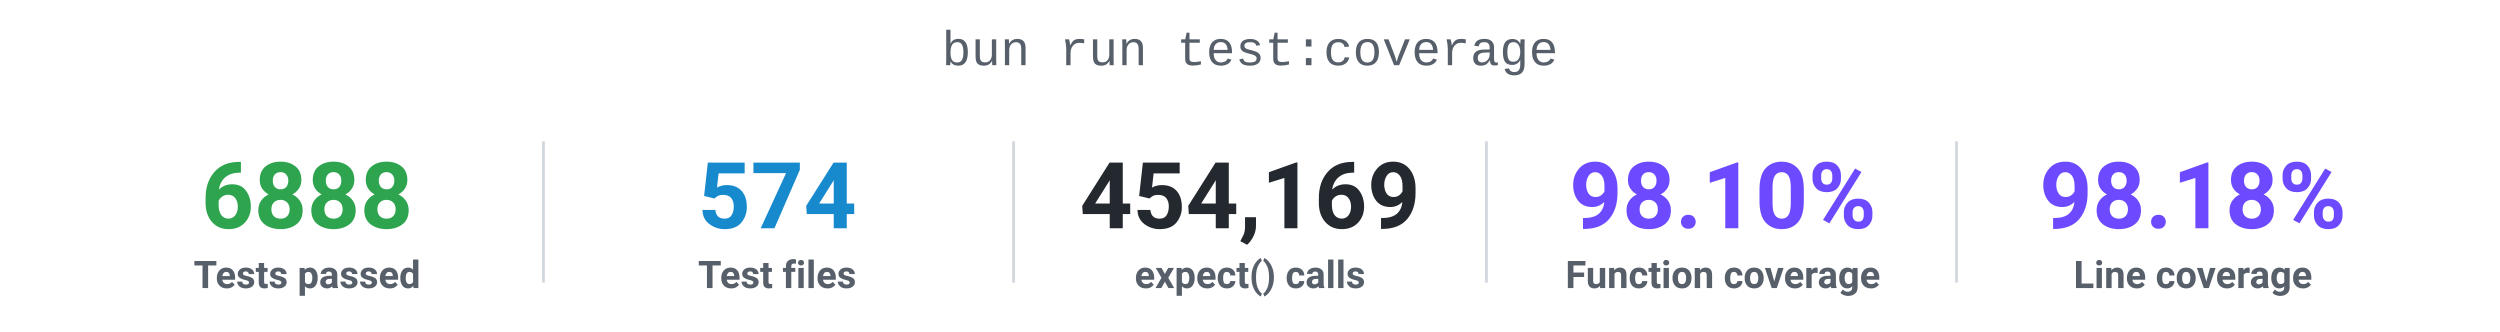
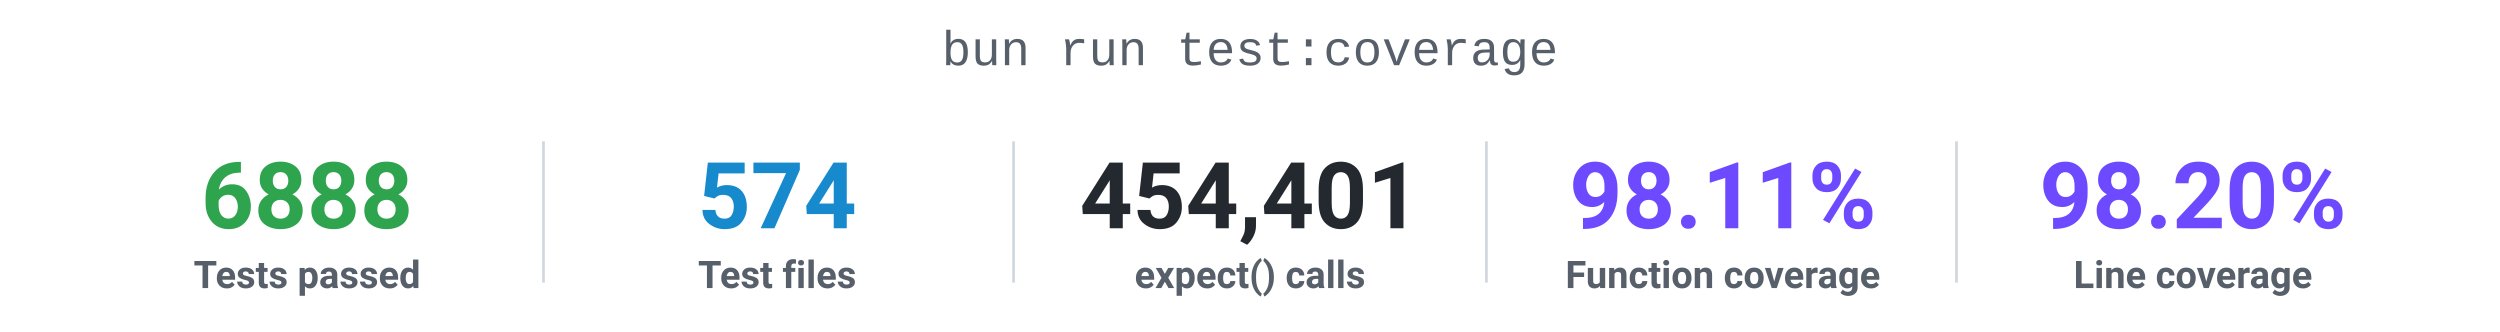
- <svg xmlns="http://www.w3.org/2000/svg" viewBox="0 0 920 122" width="920" height="122" role="img" aria-label="bun run test:coverage — 6888 tests passed, 574 test files, 454,169 expect() calls, 98.10% function coverage, 98.18% line coverage">
+ <svg xmlns="http://www.w3.org/2000/svg" viewBox="0 0 920 122" width="920" height="122" role="img" aria-label="bun run test:coverage — 6888 tests passed, 574 test files, 454,401 expect() calls, 98.11% function coverage, 98.20% line coverage">
  <style>
    .cmd { font-family: ui-monospace, SFMono-Regular, 'SF Mono', Menlo, Consolas, 'Liberation Mono', monospace; font-weight: 500; font-size: 18px; }
    .val { font-family: system-ui, -apple-system, BlinkMacSystemFont, 'Segoe UI', Roboto, sans-serif; font-weight: 700; font-size: 34px; }
    .lbl { font-family: system-ui, -apple-system, BlinkMacSystemFont, 'Segoe UI', Roboto, sans-serif; font-weight: 600; font-size: 14px; }
  </style>
  <text x="460" y="24" text-anchor="middle" class="cmd" fill="#57606a">bun run test:coverage</text>
  <line x1="200" y1="52" x2="200" y2="104" stroke="#d0d7de" stroke-width="1" />
  <line x1="373" y1="52" x2="373" y2="104" stroke="#d0d7de" stroke-width="1" />
  <line x1="547" y1="52" x2="547" y2="104" stroke="#d0d7de" stroke-width="1" />
  <line x1="720" y1="52" x2="720" y2="104" stroke="#d0d7de" stroke-width="1" />
  <text x="113" y="84" text-anchor="middle" class="val" fill="#2ea44f">6888</text>
  <text x="113" y="106" text-anchor="middle" class="lbl" fill="#57606a">Tests passed</text>
  <text x="286" y="84" text-anchor="middle" class="val" fill="#1789cd">574</text>
  <text x="286" y="106" text-anchor="middle" class="lbl" fill="#57606a">Test files</text>
-   <text x="460" y="84" text-anchor="middle" class="val" fill="#24292f">454,169</text>
+   <text x="460" y="84" text-anchor="middle" class="val" fill="#24292f">454,401</text>
  <text x="460" y="106" text-anchor="middle" class="lbl" fill="#57606a">expect() calls</text>
-   <text x="634" y="84" text-anchor="middle" class="val" fill="#6d4aff">98.10%</text>
+   <text x="634" y="84" text-anchor="middle" class="val" fill="#6d4aff">98.11%</text>
  <text x="634" y="106" text-anchor="middle" class="lbl" fill="#57606a">Function coverage</text>
-   <text x="807" y="84" text-anchor="middle" class="val" fill="#6d4aff">98.18%</text>
+   <text x="807" y="84" text-anchor="middle" class="val" fill="#6d4aff">98.20%</text>
  <text x="807" y="106" text-anchor="middle" class="lbl" fill="#57606a">Line coverage</text>
</svg>
